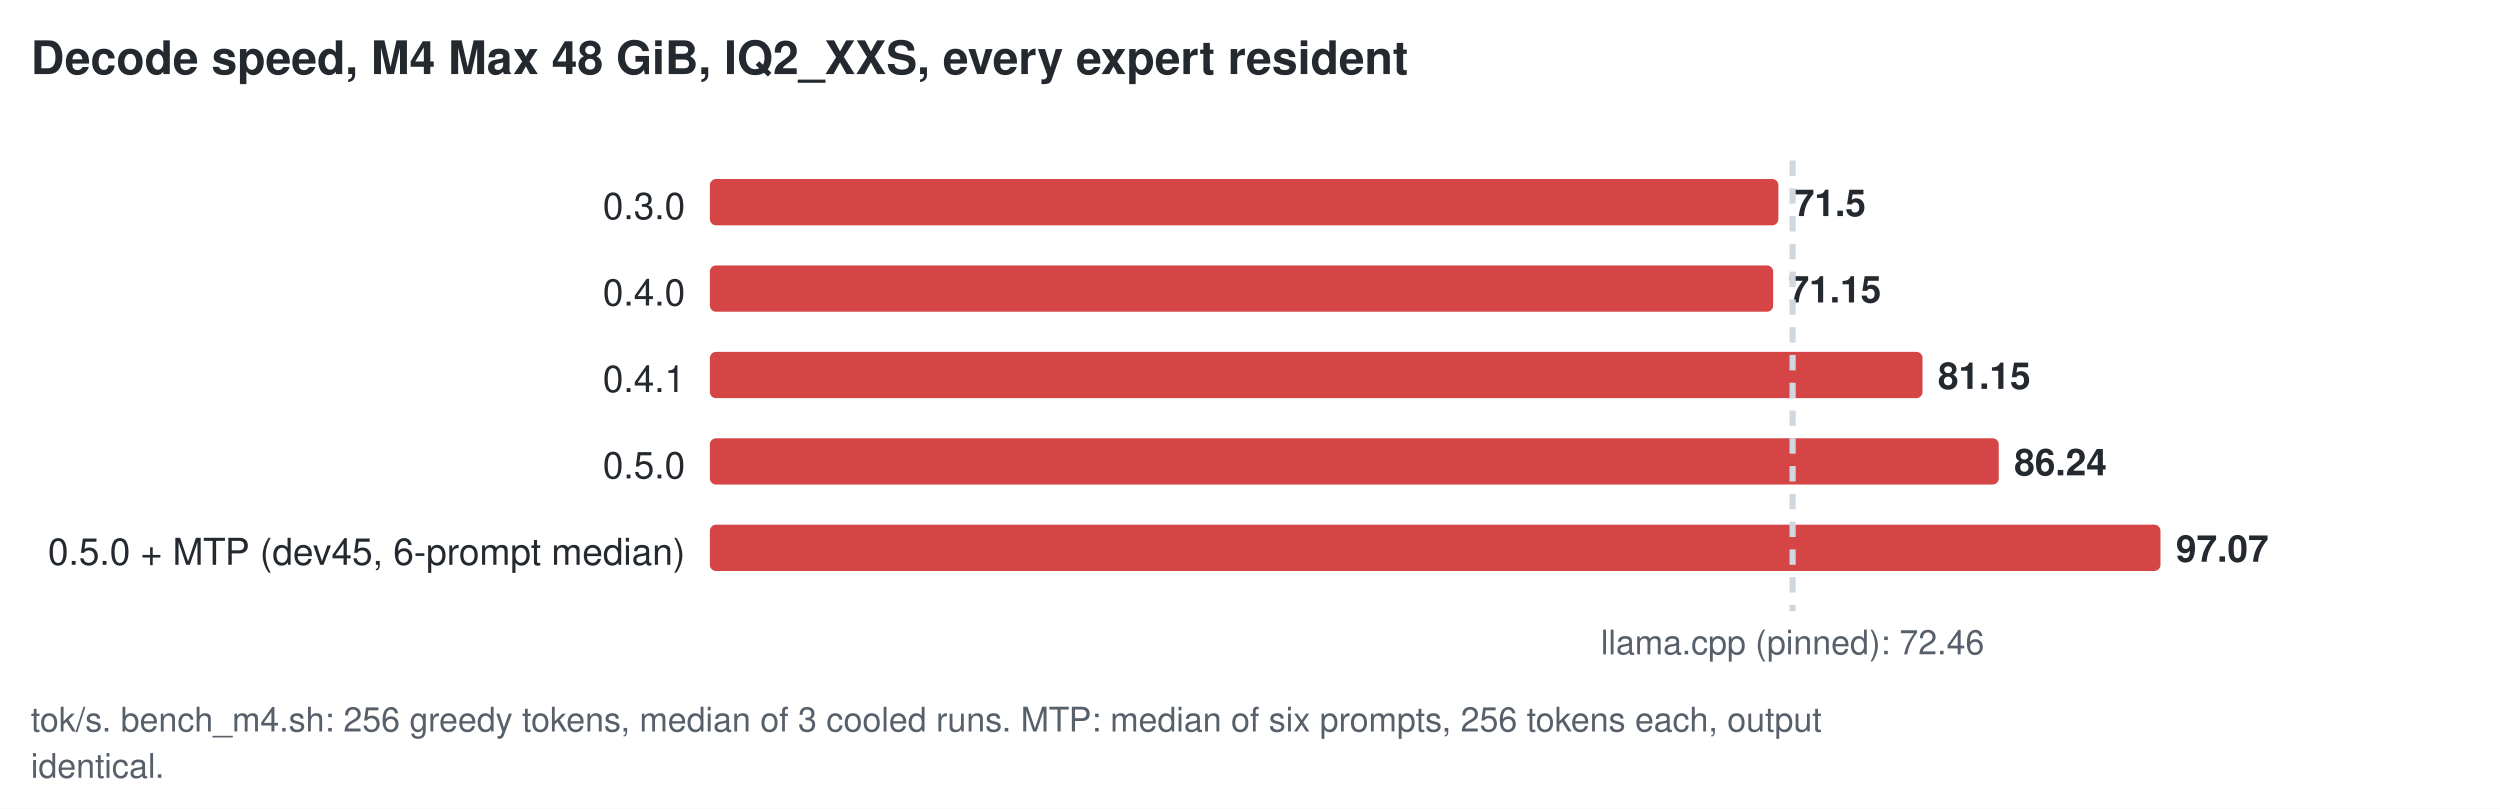
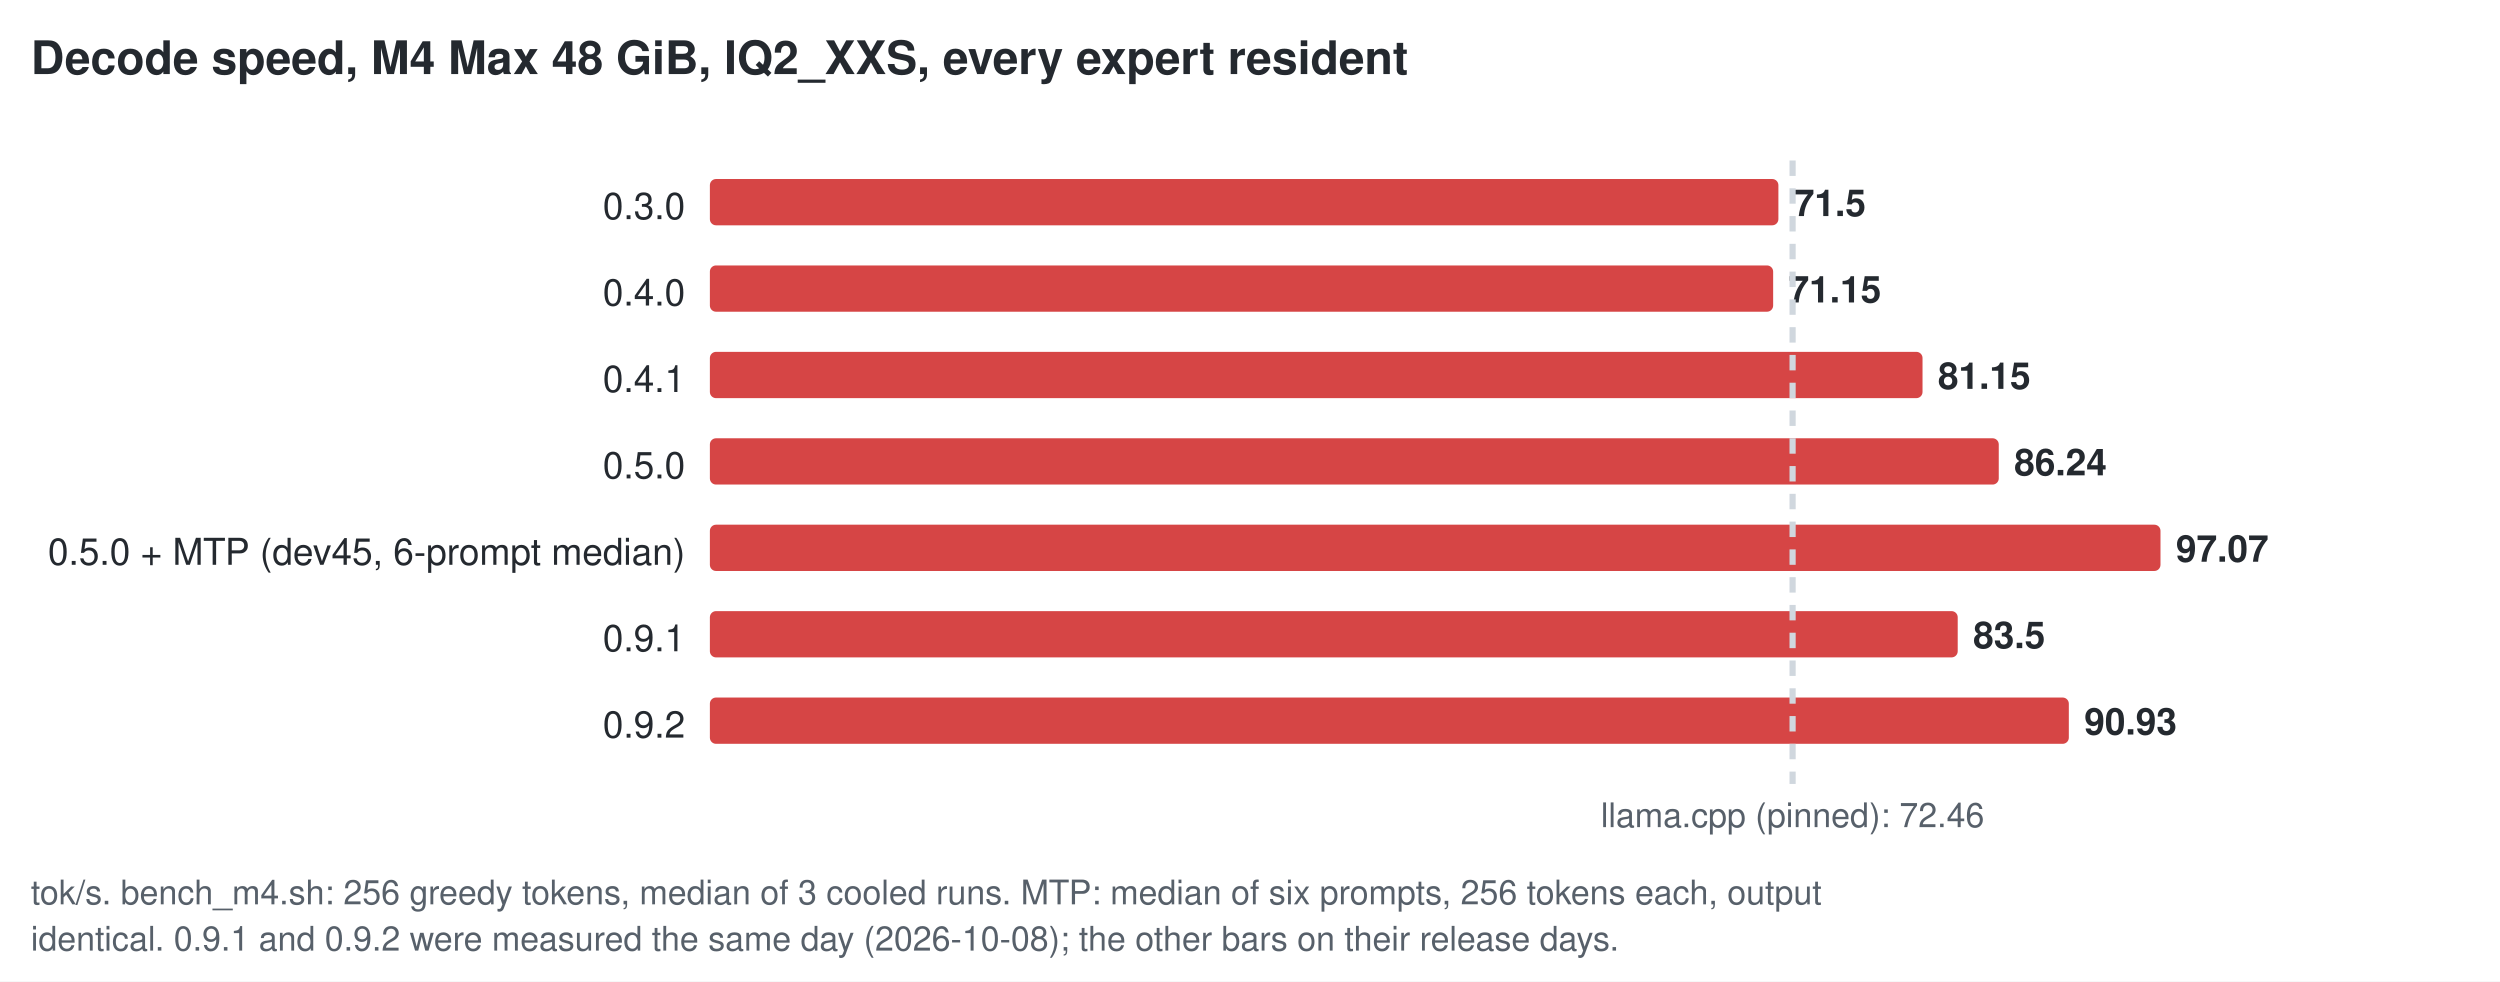
- <svg xmlns="http://www.w3.org/2000/svg" width="810" height="262" viewBox="0 0 810 262">
+ <svg xmlns="http://www.w3.org/2000/svg" width="810" height="318" viewBox="0 0 810 318">
  <style>.bg{fill:#ffffff}text{font-family:-apple-system,Helvetica,Arial,sans-serif;fill:#24292f}.t{font-size:15px;font-weight:600}.n{font-size:11px;fill:#57606a}.l{font-size:12px}.v{font-size:12px;font-weight:600}.g{stroke:#d0d7de}@media (prefers-color-scheme:dark){.bg{fill:#0d1117}text{fill:#e6edf3}.n{fill:#8d96a0}.g{stroke:#30363d}}</style>
-   <rect class="bg" width="810" height="262" />
+   <rect class="bg" width="810" height="318" />
  <text class="t" x="10" y="24">Decode speed, M4 Max 48 GiB, IQ2_XXS, every expert resident</text>
  <text class="l" x="222" y="71" text-anchor="end">0.3.0</text>
  <rect x="230" y="58" width="346.2" height="15" rx="2" fill="#d64545" />
  <text class="v" x="581.2" y="70">71.5</text>
  <text class="l" x="222" y="99" text-anchor="end">0.4.0</text>
  <rect x="230" y="86" width="344.5" height="15" rx="2" fill="#d64545" />
  <text class="v" x="579.5" y="98">71.15</text>
  <text class="l" x="222" y="127" text-anchor="end">0.4.1</text>
  <rect x="230" y="114" width="392.9" height="15" rx="2" fill="#d64545" />
  <text class="v" x="627.9" y="126">81.15</text>
  <text class="l" x="222" y="155" text-anchor="end">0.5.0</text>
  <rect x="230" y="142" width="417.6" height="15" rx="2" fill="#d64545" />
  <text class="v" x="652.6" y="154">86.24</text>
  <text class="l" x="222" y="183" text-anchor="end">0.5.0 + MTP (dev45, 6-prompt median)</text>
  <rect x="230" y="170" width="470.0" height="15" rx="2" fill="#d64545" />
  <text class="v" x="705.0" y="182">97.07</text>
-   <line class="g" x1="580.8" y1="52" x2="580.8" y2="198" stroke-width="2" stroke-dasharray="5 4" />
-   <text class="n" x="580.8" y="212" text-anchor="middle">llama.cpp (pinned): 72.46</text>
-   <text class="n" x="10" y="237">tok/s. bench_m4.sh: 256 greedy tokens, median of 3 cooled runs. MTP: median of six prompts, 256 tokens each, output</text>
-   <text class="n" x="10" y="252">identical.</text>
+   <text class="l" x="222" y="211" text-anchor="end">0.9.1</text>
+   <rect x="230" y="198" width="404.3" height="15" rx="2" fill="#d64545" />
+   <text class="v" x="639.3" y="210">83.5</text>
+   <text class="l" x="222" y="239" text-anchor="end">0.9.2</text>
+   <rect x="230" y="226" width="440.3" height="15" rx="2" fill="#d64545" />
+   <text class="v" x="675.3" y="238">90.93</text>
+   <line class="g" x1="580.8" y1="52" x2="580.8" y2="254" stroke-width="2" stroke-dasharray="5 4" />
+   <text class="n" x="580.8" y="268" text-anchor="middle">llama.cpp (pinned): 72.46</text>
+   <text class="n" x="10" y="293">tok/s. bench_m4.sh: 256 greedy tokens, median of 3 cooled runs. MTP: median of six prompts, 256 tokens each, output</text>
+   <text class="n" x="10" y="308">identical. 0.9.1 and 0.9.2 were measured the same day (2026-10-08); the other bars on their release days.</text>
</svg>
